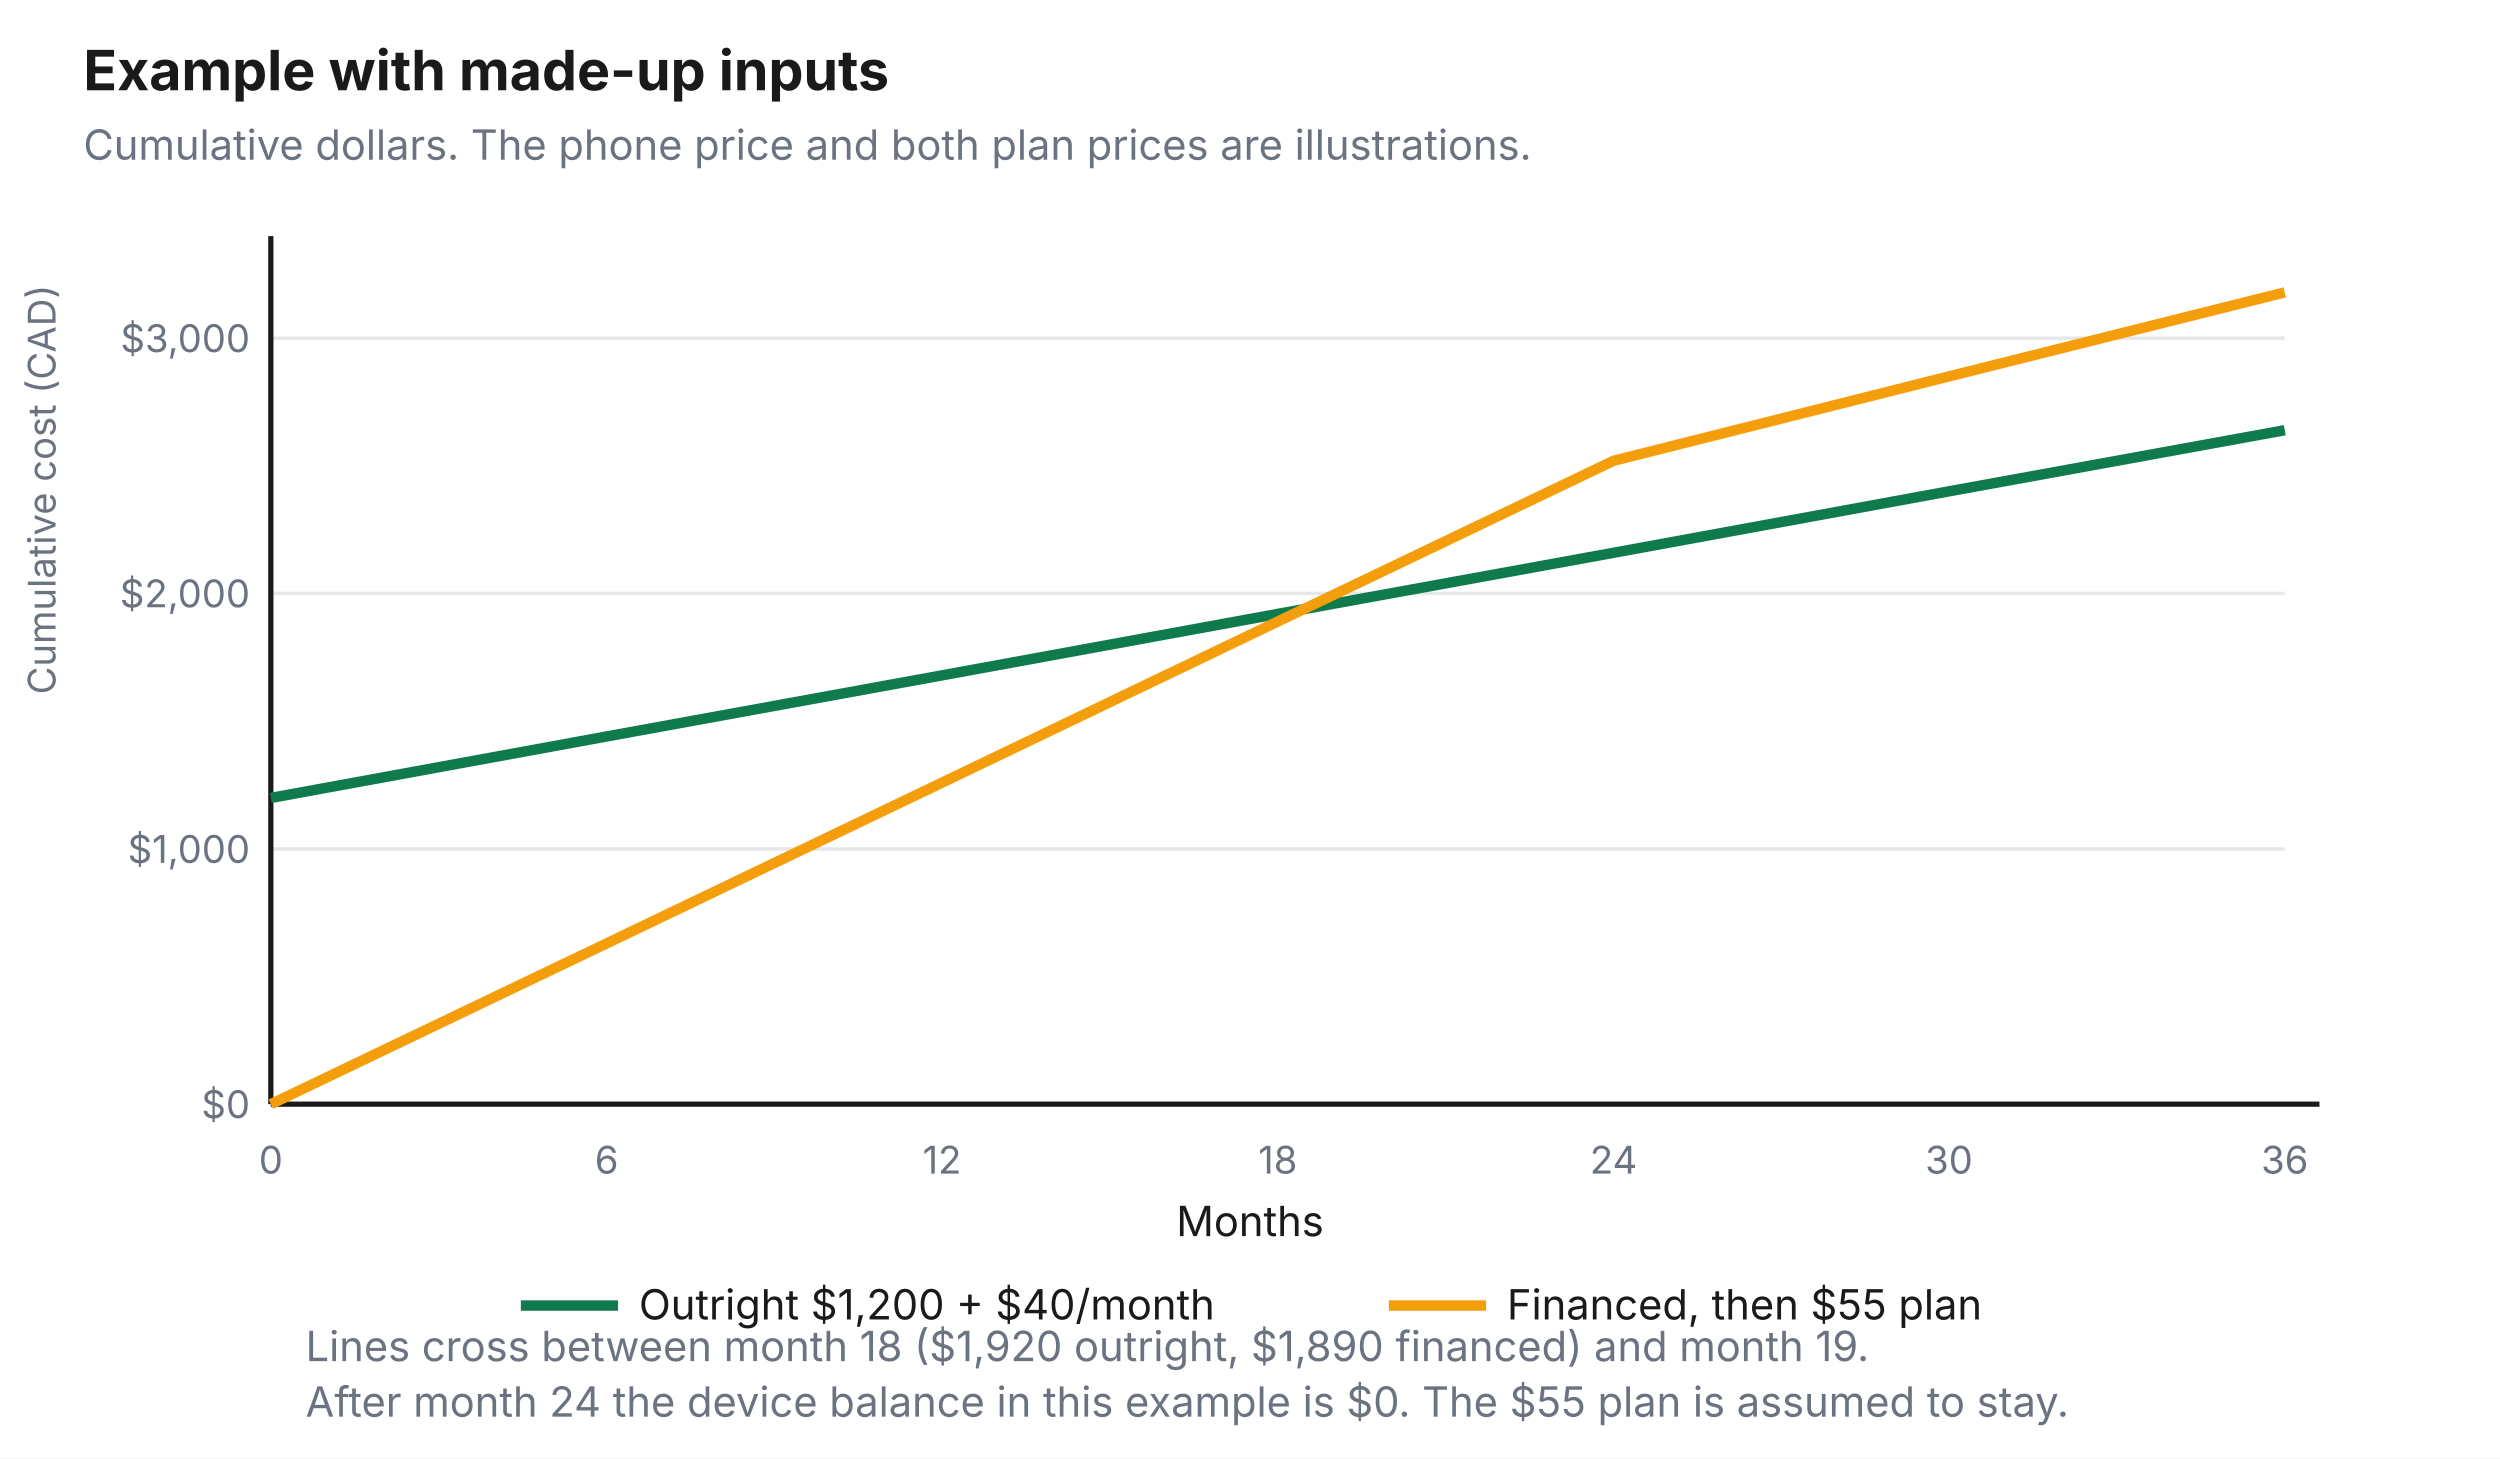
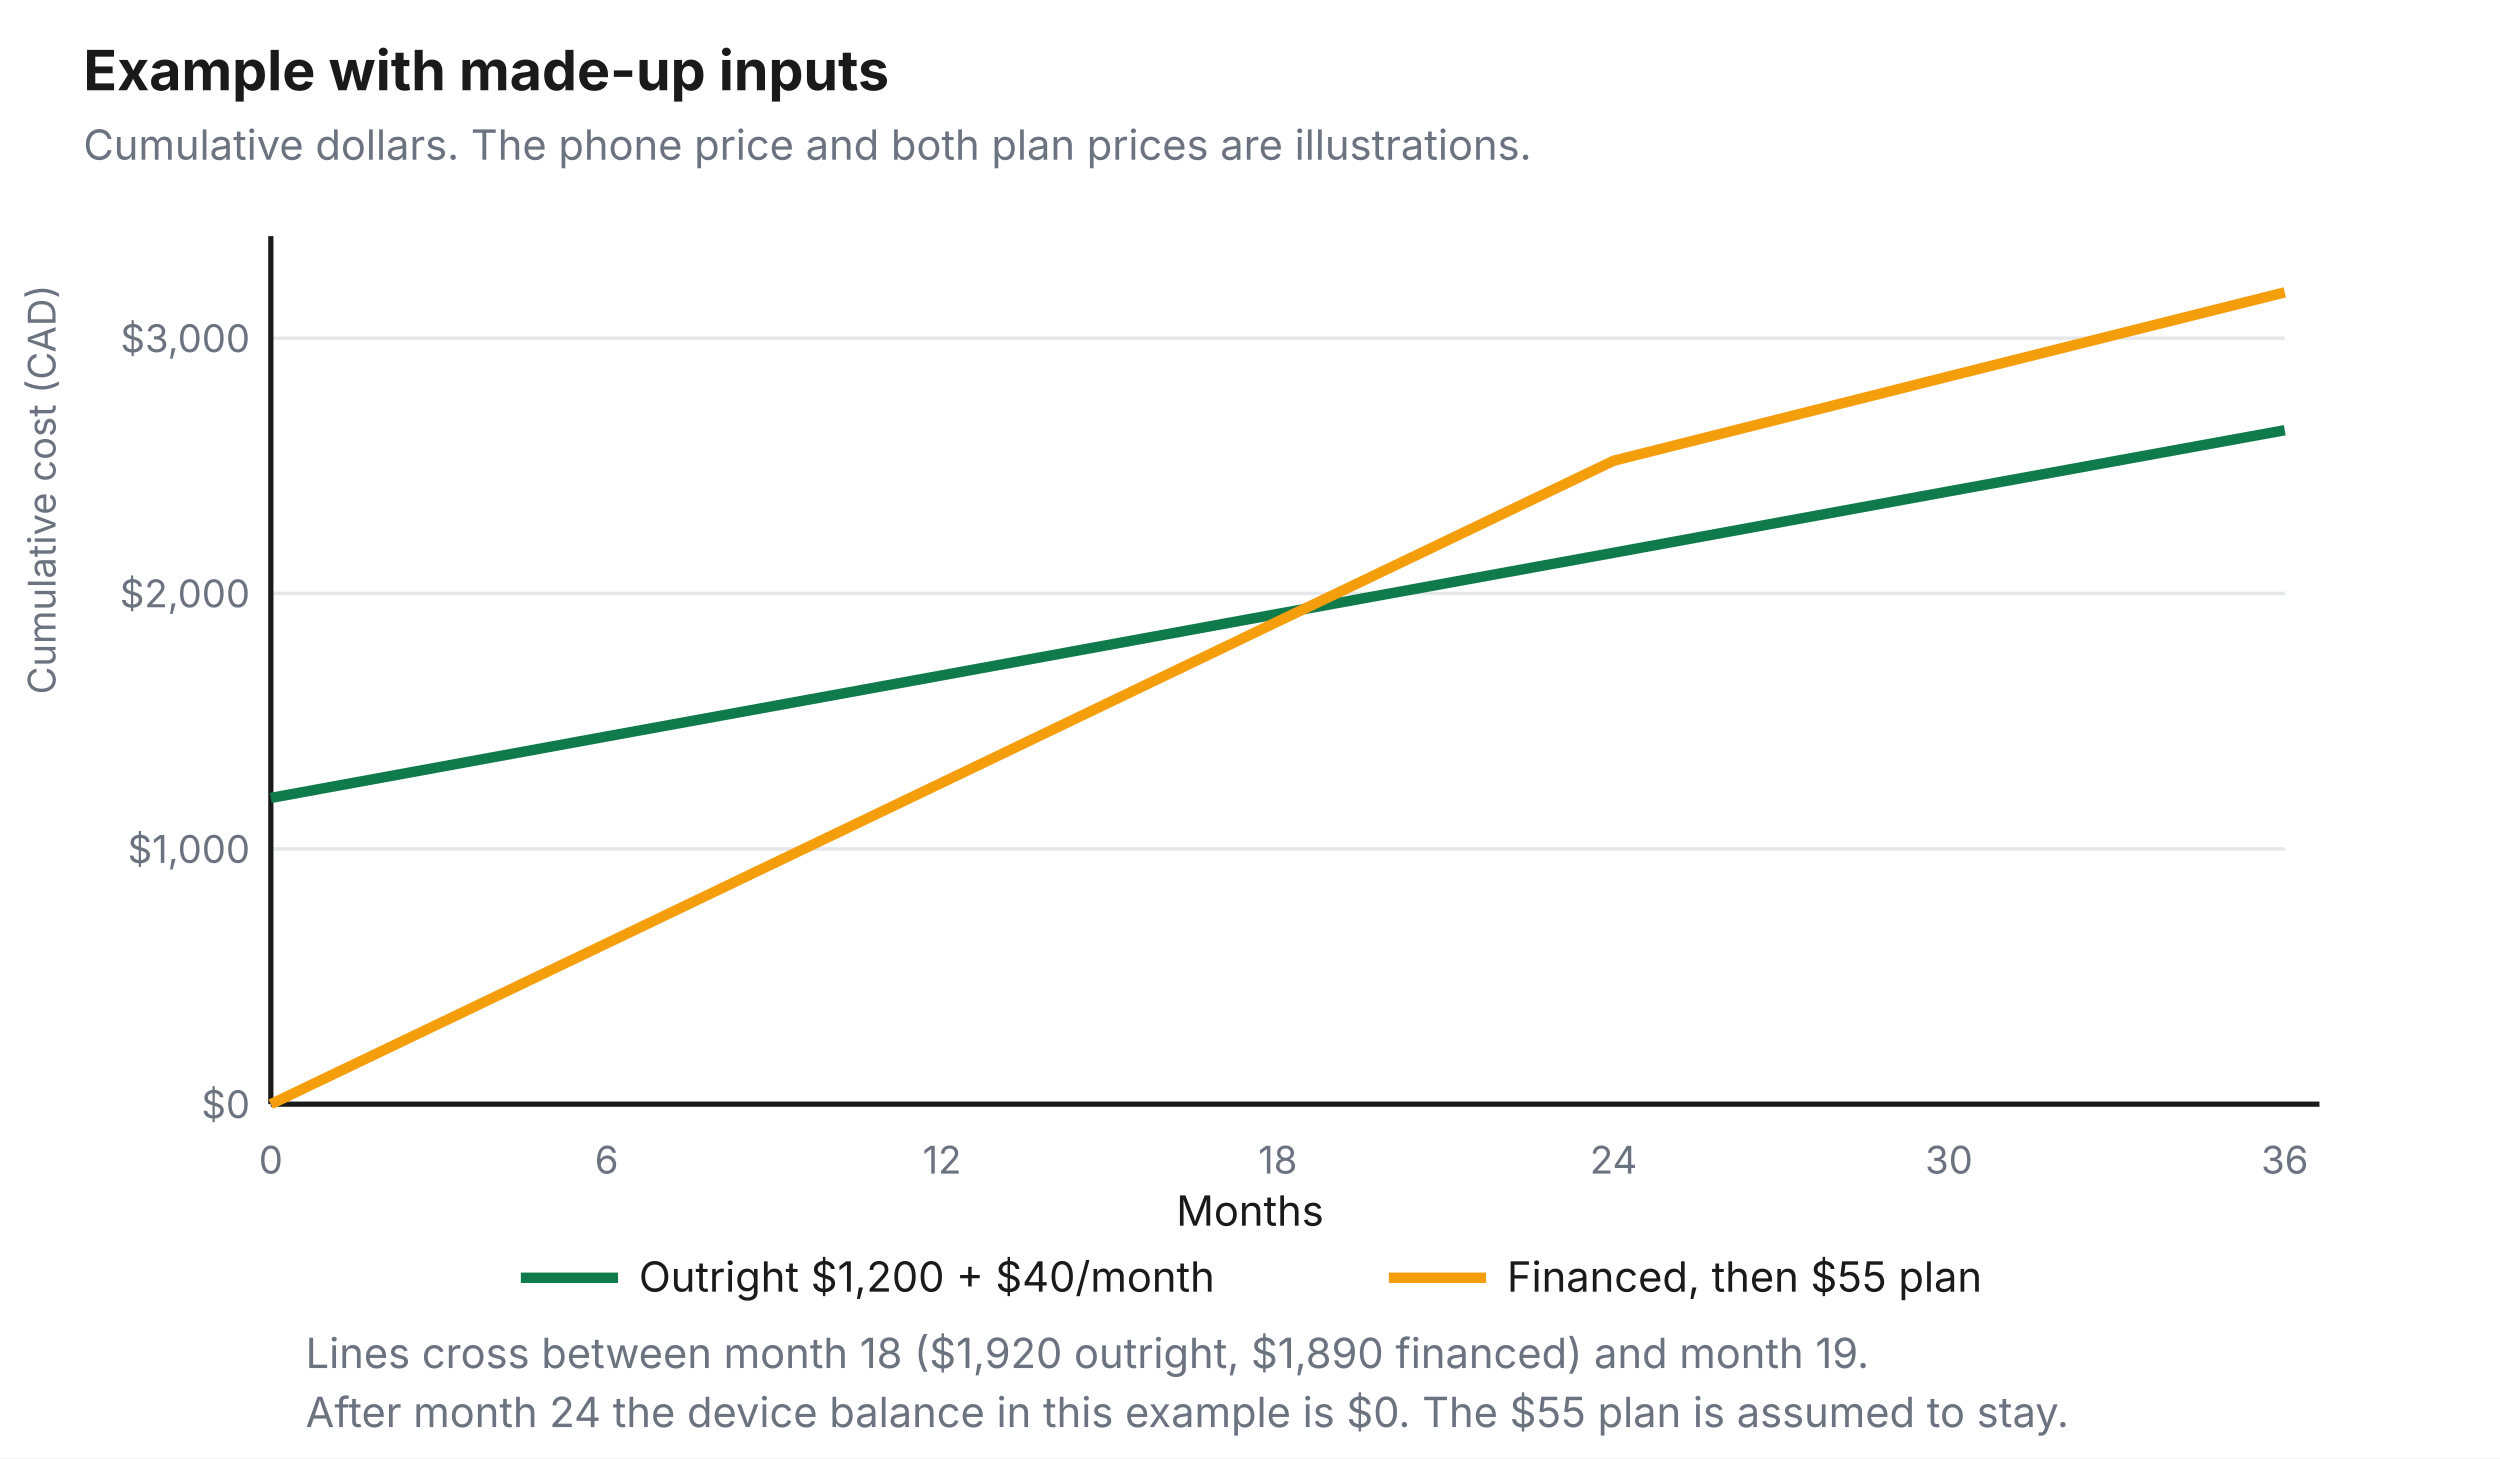
<svg xmlns="http://www.w3.org/2000/svg" viewBox="0 0 720 420" role="img">
  <rect width="720" height="420" fill="#FFFFFF" />
  <text x="24" y="26" font-family="Inter, system-ui, sans-serif" font-size="16" font-weight="700" fill="#1A1A1A">Example with made-up inputs</text>
  <text x="24" y="46" font-family="Inter, system-ui, sans-serif" font-size="12" fill="#6B7280">Cumulative dollars. The phone price and both plan prices are illustrations.</text>
  <line x1="78" y1="318.0" x2="658" y2="318.0" stroke="#E5E7EB" stroke-width="1" />
  <text x="72" y="322.0" text-anchor="end" font-family="Inter, system-ui, sans-serif" font-size="11" fill="#6B7280">$0</text>
  <line x1="78" y1="244.5" x2="658" y2="244.5" stroke="#E5E7EB" stroke-width="1" />
  <text x="72" y="248.5" text-anchor="end" font-family="Inter, system-ui, sans-serif" font-size="11" fill="#6B7280">$1,000</text>
  <line x1="78" y1="170.9" x2="658" y2="170.9" stroke="#E5E7EB" stroke-width="1" />
  <text x="72" y="174.9" text-anchor="end" font-family="Inter, system-ui, sans-serif" font-size="11" fill="#6B7280">$2,000</text>
  <line x1="78" y1="97.4" x2="658" y2="97.4" stroke="#E5E7EB" stroke-width="1" />
  <text x="72" y="101.4" text-anchor="end" font-family="Inter, system-ui, sans-serif" font-size="11" fill="#6B7280">$3,000</text>
  <line x1="78" y1="68" x2="78" y2="318" stroke="#1A1A1A" stroke-width="1.5" />
  <line x1="78" y1="318" x2="668" y2="318" stroke="#1A1A1A" stroke-width="1.5" />
  <polyline fill="none" stroke="#0F7A4B" stroke-width="3" points="78.0,229.8 174.7,212.1 271.3,194.5 368.0,176.8 464.7,159.2 561.3,141.5 658.0,123.9" />
  <polyline fill="none" stroke="#F59E0B" stroke-width="3" points="78.0,318.0 174.7,271.7 271.3,225.4 368.0,179.0 464.7,132.7 561.3,108.4 658.0,84.2" />
  <text x="78.0" y="338" text-anchor="middle" font-family="Inter, system-ui, sans-serif" font-size="11" fill="#6B7280">0</text>
  <text x="174.7" y="338" text-anchor="middle" font-family="Inter, system-ui, sans-serif" font-size="11" fill="#6B7280">6</text>
  <text x="271.3" y="338" text-anchor="middle" font-family="Inter, system-ui, sans-serif" font-size="11" fill="#6B7280">12</text>
  <text x="368.0" y="338" text-anchor="middle" font-family="Inter, system-ui, sans-serif" font-size="11" fill="#6B7280">18</text>
  <text x="464.7" y="338" text-anchor="middle" font-family="Inter, system-ui, sans-serif" font-size="11" fill="#6B7280">24</text>
  <text x="561.3" y="338" text-anchor="middle" font-family="Inter, system-ui, sans-serif" font-size="11" fill="#6B7280">30</text>
  <text x="658.0" y="338" text-anchor="middle" font-family="Inter, system-ui, sans-serif" font-size="11" fill="#6B7280">36</text>
-   <text x="360" y="356" text-anchor="middle" font-family="Inter, system-ui, sans-serif" font-size="12" fill="#1A1A1A">Months</text>
+   <text x="360" y="353" text-anchor="middle" font-family="Inter, system-ui, sans-serif" font-size="12" fill="#1A1A1A">Months</text>
  <text x="16" y="200" font-family="Inter, system-ui, sans-serif" font-size="11" fill="#6B7280" transform="rotate(-90 16 200)">Cumulative cost (CAD)</text>
-   <line x1="150" y1="376" x2="178" y2="376" stroke="#0F7A4B" stroke-width="3" />
-   <text x="184" y="380" font-family="Inter, system-ui, sans-serif" font-size="12" fill="#1A1A1A">Outright $1,200 + $40/month</text>
-   <line x1="400" y1="376" x2="428" y2="376" stroke="#F59E0B" stroke-width="3" />
-   <text x="434" y="380" font-family="Inter, system-ui, sans-serif" font-size="12" fill="#1A1A1A">Financed, then $55 plan</text>
-   <text x="88" y="392" font-family="Inter, system-ui, sans-serif" font-size="12" fill="#6B7280">Lines cross between month 18 ($1,920 outright, $1,890 financed) and month 19.</text>
-   <text x="88" y="408" font-family="Inter, system-ui, sans-serif" font-size="12" fill="#6B7280">After month 24 the device balance in this example is $0. The $55 plan is assumed to stay.</text>
+   <line x1="150" y1="368" x2="178" y2="368" stroke="#0F7A4B" stroke-width="3" />
+   <text x="184" y="372" font-family="Inter, system-ui, sans-serif" font-size="12" fill="#1A1A1A">Outright $1,200 + $40/month</text>
+   <line x1="400" y1="368" x2="428" y2="368" stroke="#F59E0B" stroke-width="3" />
+   <text x="434" y="372" font-family="Inter, system-ui, sans-serif" font-size="12" fill="#1A1A1A">Financed, then $55 plan</text>
+   <text x="88" y="394" font-family="Inter, system-ui, sans-serif" font-size="12" fill="#6B7280">Lines cross between month 18 ($1,920 outright, $1,890 financed) and month 19.</text>
+   <text x="88" y="411" font-family="Inter, system-ui, sans-serif" font-size="12" fill="#6B7280">After month 24 the device balance in this example is $0. The $55 plan is assumed to stay.</text>
</svg>
